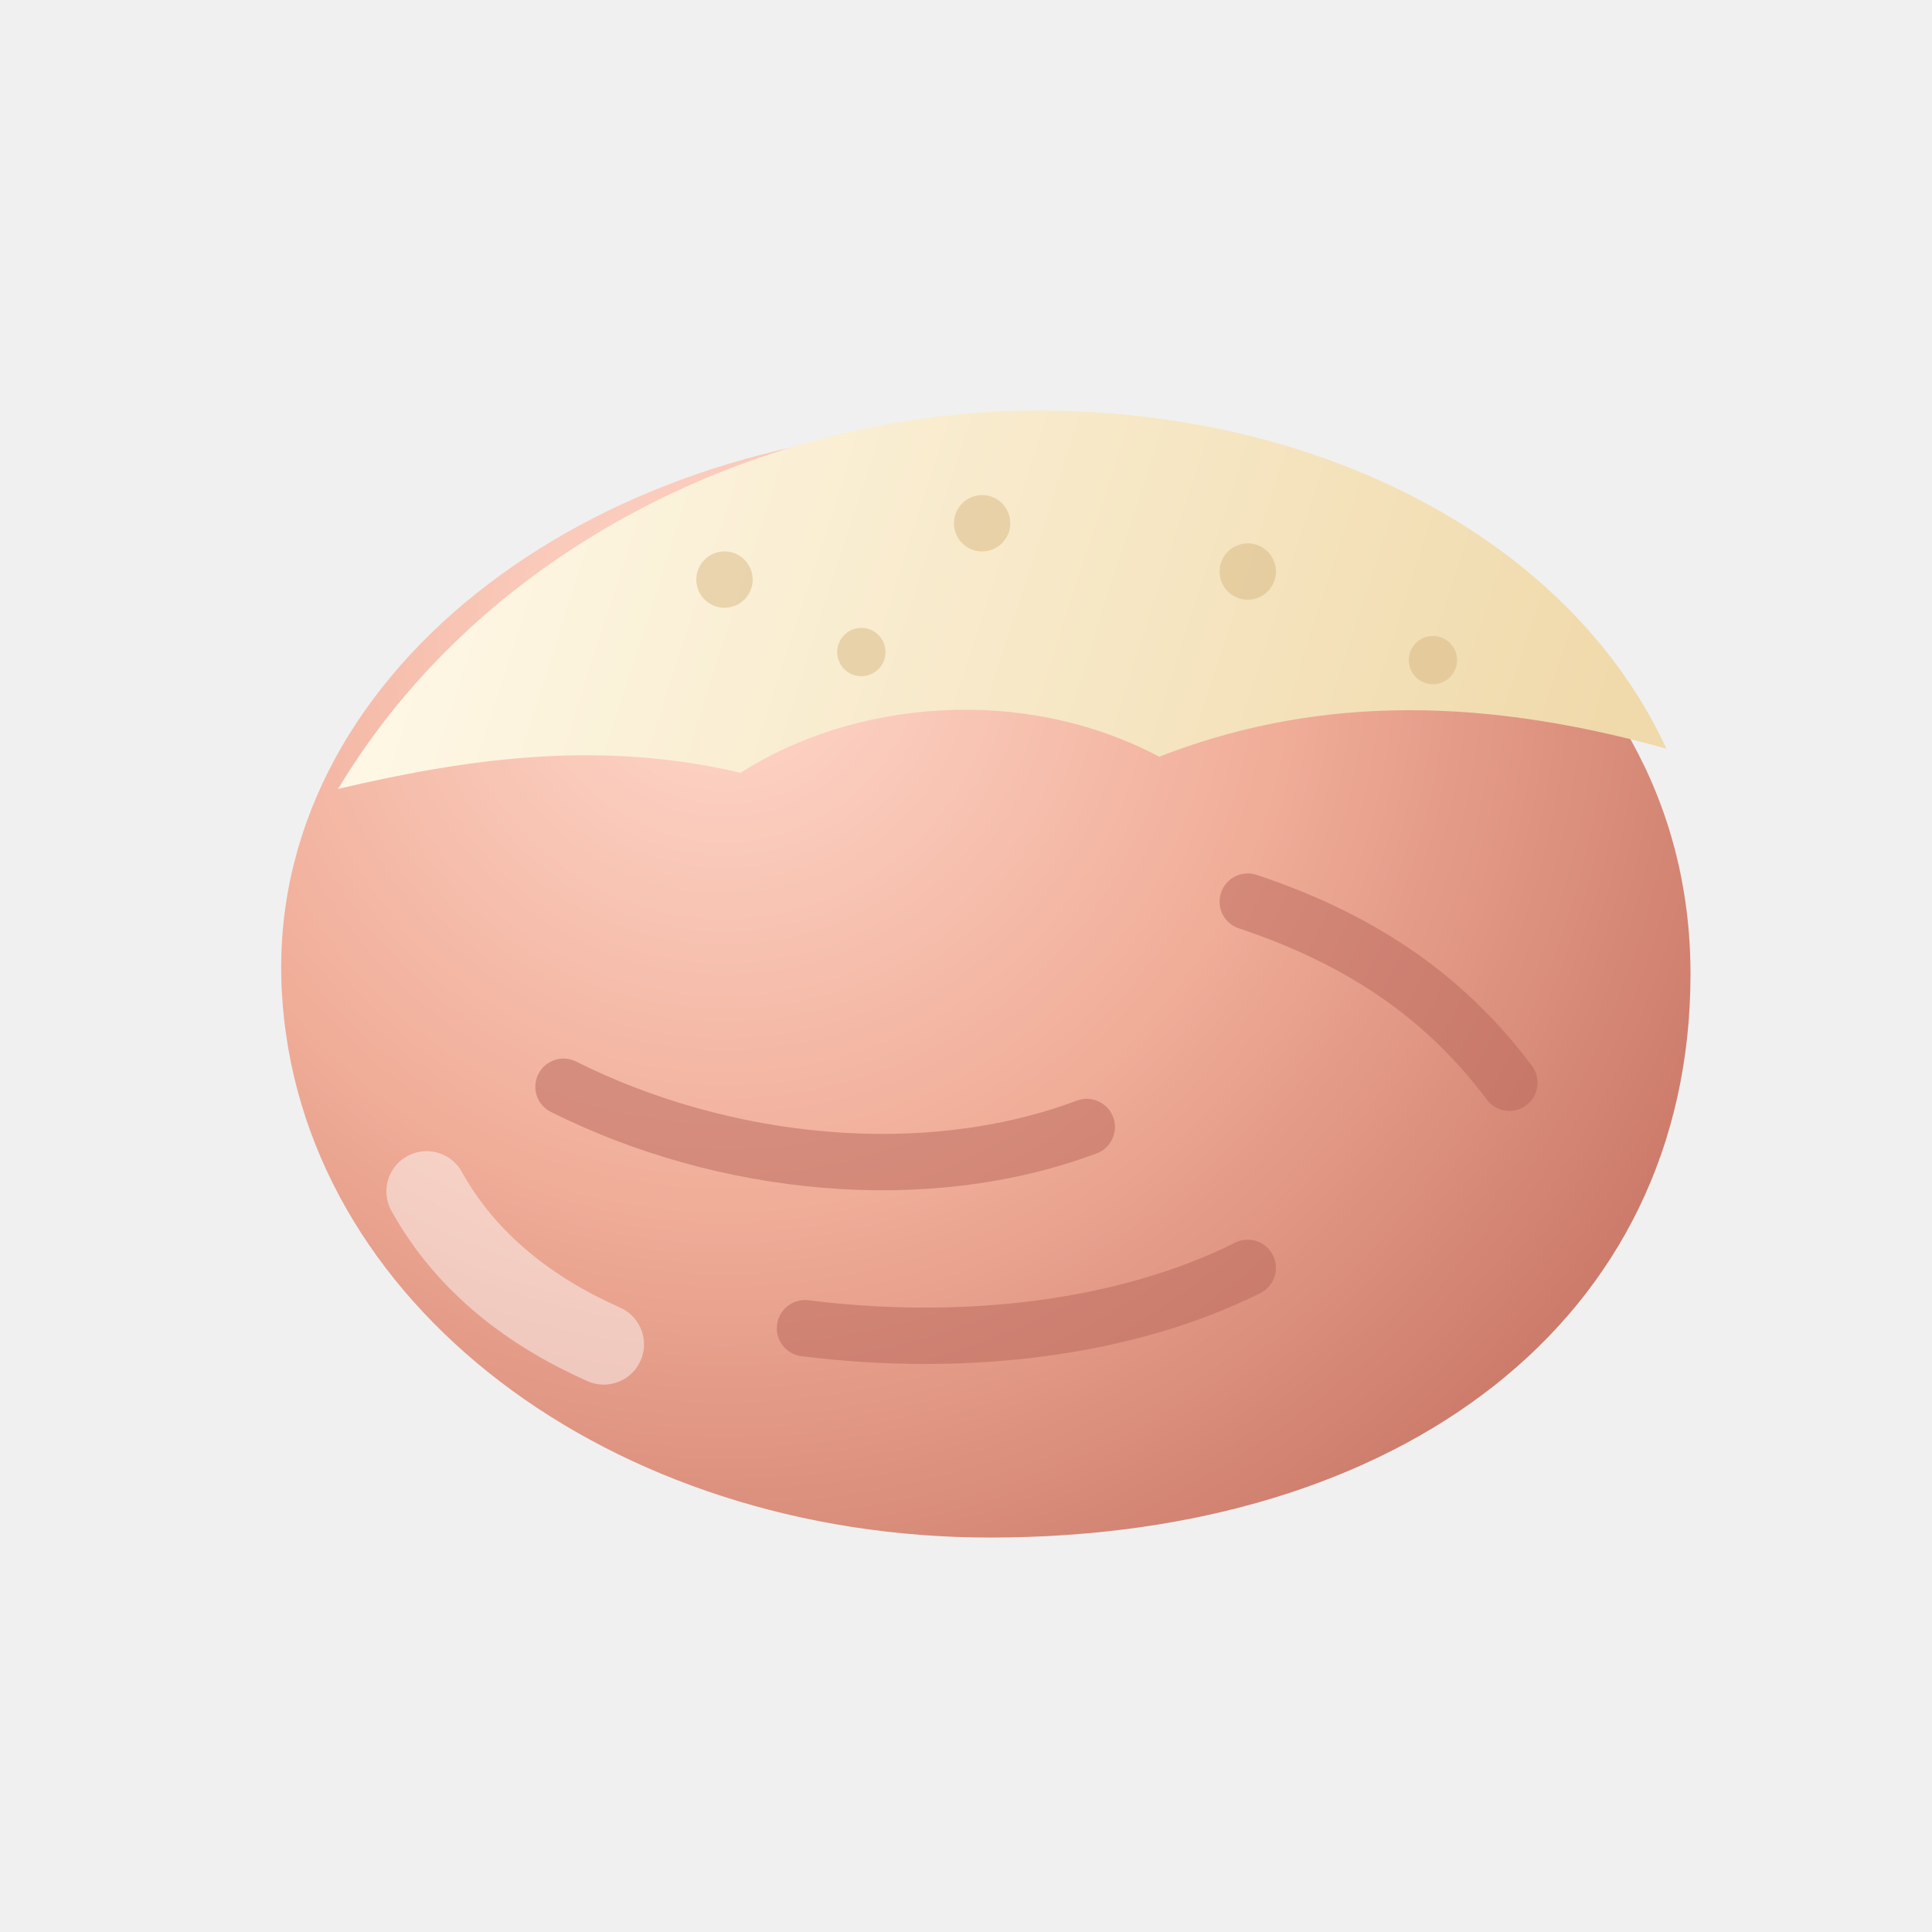
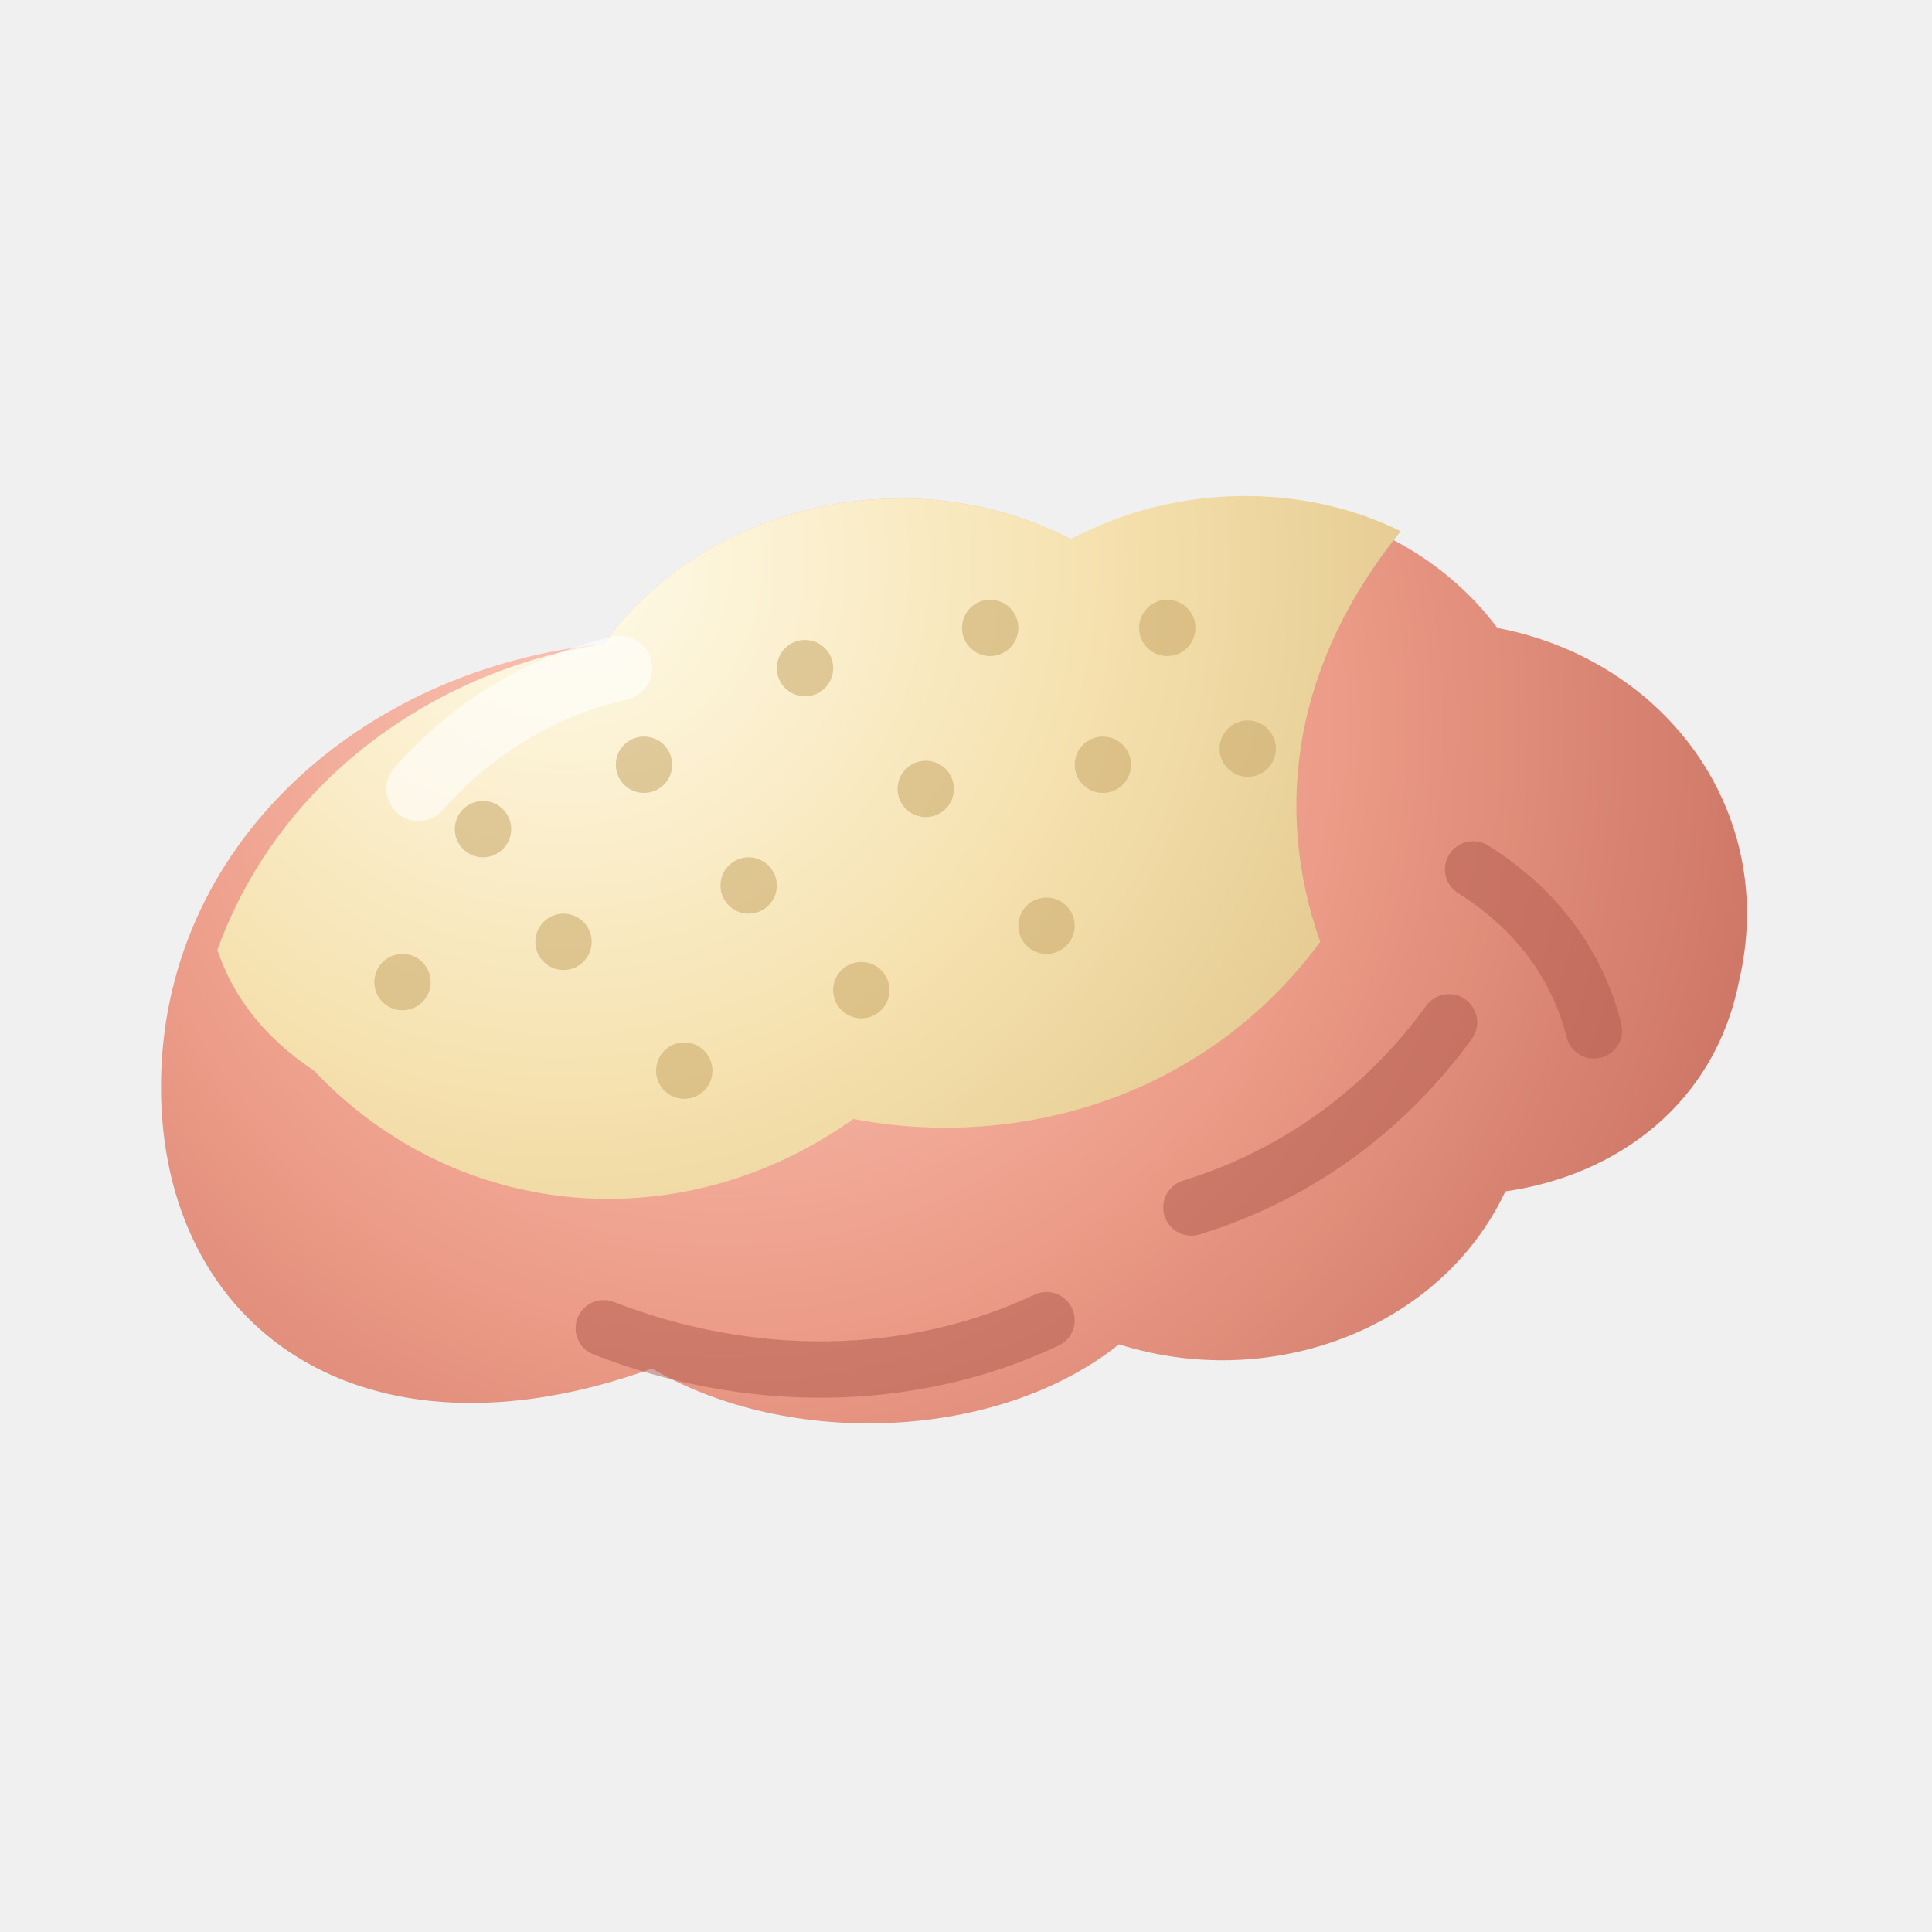
- <svg xmlns="http://www.w3.org/2000/svg" width="48" height="48" viewBox="0 0 48 48" role="img" aria-label="Chicken thigh">
+ <svg xmlns="http://www.w3.org/2000/svg" width="48" height="48" viewBox="0 0 48 48" role="img" aria-label="Boneless chicken thigh">
  <defs>
-     <radialGradient id="m" cx="18" cy="16" r="28" gradientUnits="userSpaceOnUse">
-       <stop offset="0" stop-color="#ffd9cc" />
-       <stop offset=".5" stop-color="#f0ad98" />
-       <stop offset="1" stop-color="#c97666" />
+     <radialGradient id="m" cx="18" cy="18" r="30" gradientUnits="userSpaceOnUse">
+       <stop offset="0" stop-color="#ffcdbf" />
+       <stop offset=".5" stop-color="#ec9c88" />
+       <stop offset="1" stop-color="#c46a5c" />
    </radialGradient>
-     <linearGradient id="s" x1="9" y1="10" x2="40" y2="20" gradientUnits="userSpaceOnUse">
-       <stop offset="0" stop-color="#fffaea" />
-       <stop offset="1" stop-color="#f0d9aa" />
-     </linearGradient>
+     <radialGradient id="s" cx="14" cy="14" r="26" gradientUnits="userSpaceOnUse">
+       <stop offset="0" stop-color="#fffbea" />
+       <stop offset=".5" stop-color="#f6e2b0" />
+       <stop offset="1" stop-color="#dcbf82" />
+     </radialGradient>
  </defs>
-   <path d="M7 24.6c-.4-7.8 7.6-13.8 17-14 9.6-.2 18 5 18 13.6 0 8.6-7.2 14-17.4 14C15.2 38.2 7.4 32.4 7 24.6Z" fill="url(#m)" />
-   <path d="M8.4 19.6c3.6-6 10.6-9.4 17.4-9.4 7 0 13.2 3.2 15.6 8.4-5-1.4-9-1.2-12.6.2-3.4-1.8-7.6-1.4-10.4.4-3.4-.8-6.6-.4-10 .4Z" fill="url(#s)" />
-   <g fill="#d9b884" fill-opacity=".5">
-     <circle cx="18" cy="14.4" r=".7" />
-     <circle cx="24.4" cy="13" r=".7" />
-     <circle cx="31" cy="14.2" r=".7" />
-     <circle cx="21.4" cy="16.2" r=".6" />
-     <circle cx="35.6" cy="16.4" r=".6" />
+   <path d="M4 27c0-6 5-10.4 11-11 2.6-3.6 7.8-4.6 11.6-2.6 3.6-1.8 8.2-1 10.6 2.2 4.2.8 7 4.6 6 8.8-.6 3-3 4.8-5.8 5.2-1.6 3.4-5.8 5-9.6 3.8-3 2.4-8.2 2.6-11.6.6C9 36.6 4 33 4 27Z" fill="url(#m)" />
+   <path d="M5.4 23.6c1.6-4.4 5.6-7 9.6-7.6 2.6-3.6 7.8-4.6 11.6-2.6 2.6-1.4 5.8-1.4 8.2-.2-2.6 3.2-3.2 6.8-2 10.2-2.8 3.8-7.4 5.2-11.6 4.4-4.2 3-9.8 2.6-13.4-1.2-1.2-.8-2-1.8-2.4-3Z" fill="url(#s)" />
+   <g fill="#c9a86a" fill-opacity=".55">
+     <circle cx="12" cy="20.6" r=".7" />
+     <circle cx="16" cy="19" r=".7" />
+     <circle cx="20" cy="16.6" r=".7" />
+     <circle cx="24.6" cy="15.6" r=".7" />
+     <circle cx="29" cy="15.6" r=".7" />
+     <circle cx="14" cy="23.4" r=".7" />
+     <circle cx="18.6" cy="22" r=".7" />
+     <circle cx="23" cy="19.6" r=".7" />
+     <circle cx="27.4" cy="19" r=".7" />
+     <circle cx="31" cy="18.6" r=".7" />
+     <circle cx="10" cy="24.4" r=".7" />
+     <circle cx="21.4" cy="24.6" r=".7" />
+     <circle cx="26" cy="23" r=".7" />
+     <circle cx="17" cy="26.6" r=".7" />
  </g>
-   <path d="M14 27c4 2 9 2.5 13 1M20 33c4 .5 8 0 11-1.5M31 22.4c3 1 5 2.5 6.5 4.5" stroke="#b9675a" stroke-opacity=".5" stroke-width="1.4" fill="none" stroke-linecap="round" />
-   <path d="M10.6 29.6c1 1.8 2.6 3 4.4 3.8" stroke="#fff" stroke-opacity=".45" stroke-width="2" fill="none" stroke-linecap="round" />
+   <path d="M15 33c3.6 1.4 7.6 1.4 11-.2M29.6 30c2.6-.8 4.8-2.4 6.4-4.6M36.6 21.6c1.6 1 2.6 2.4 3 4" stroke="#b05a4e" stroke-opacity=".5" stroke-width="1.4" fill="none" stroke-linecap="round" />
+   <path d="M10.4 19.6c1.4-1.6 3.2-2.6 5-3" stroke="#fff" stroke-opacity=".6" stroke-width="1.6" fill="none" stroke-linecap="round" />
</svg>
